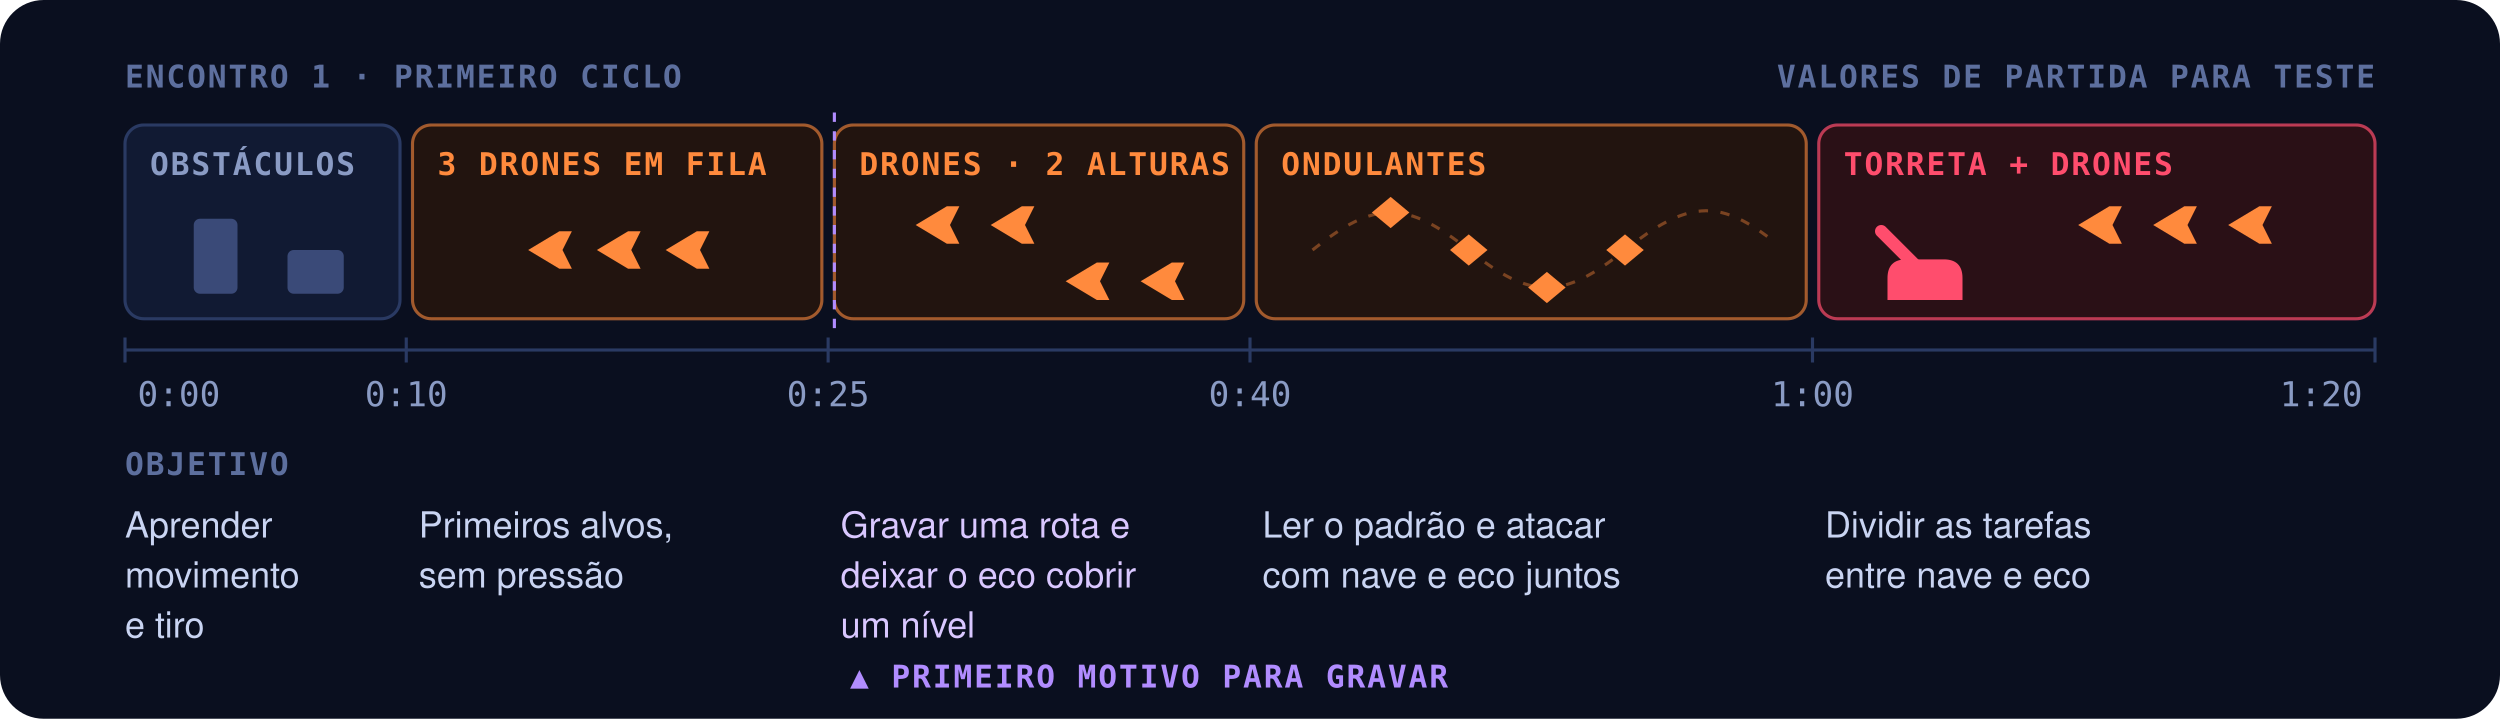
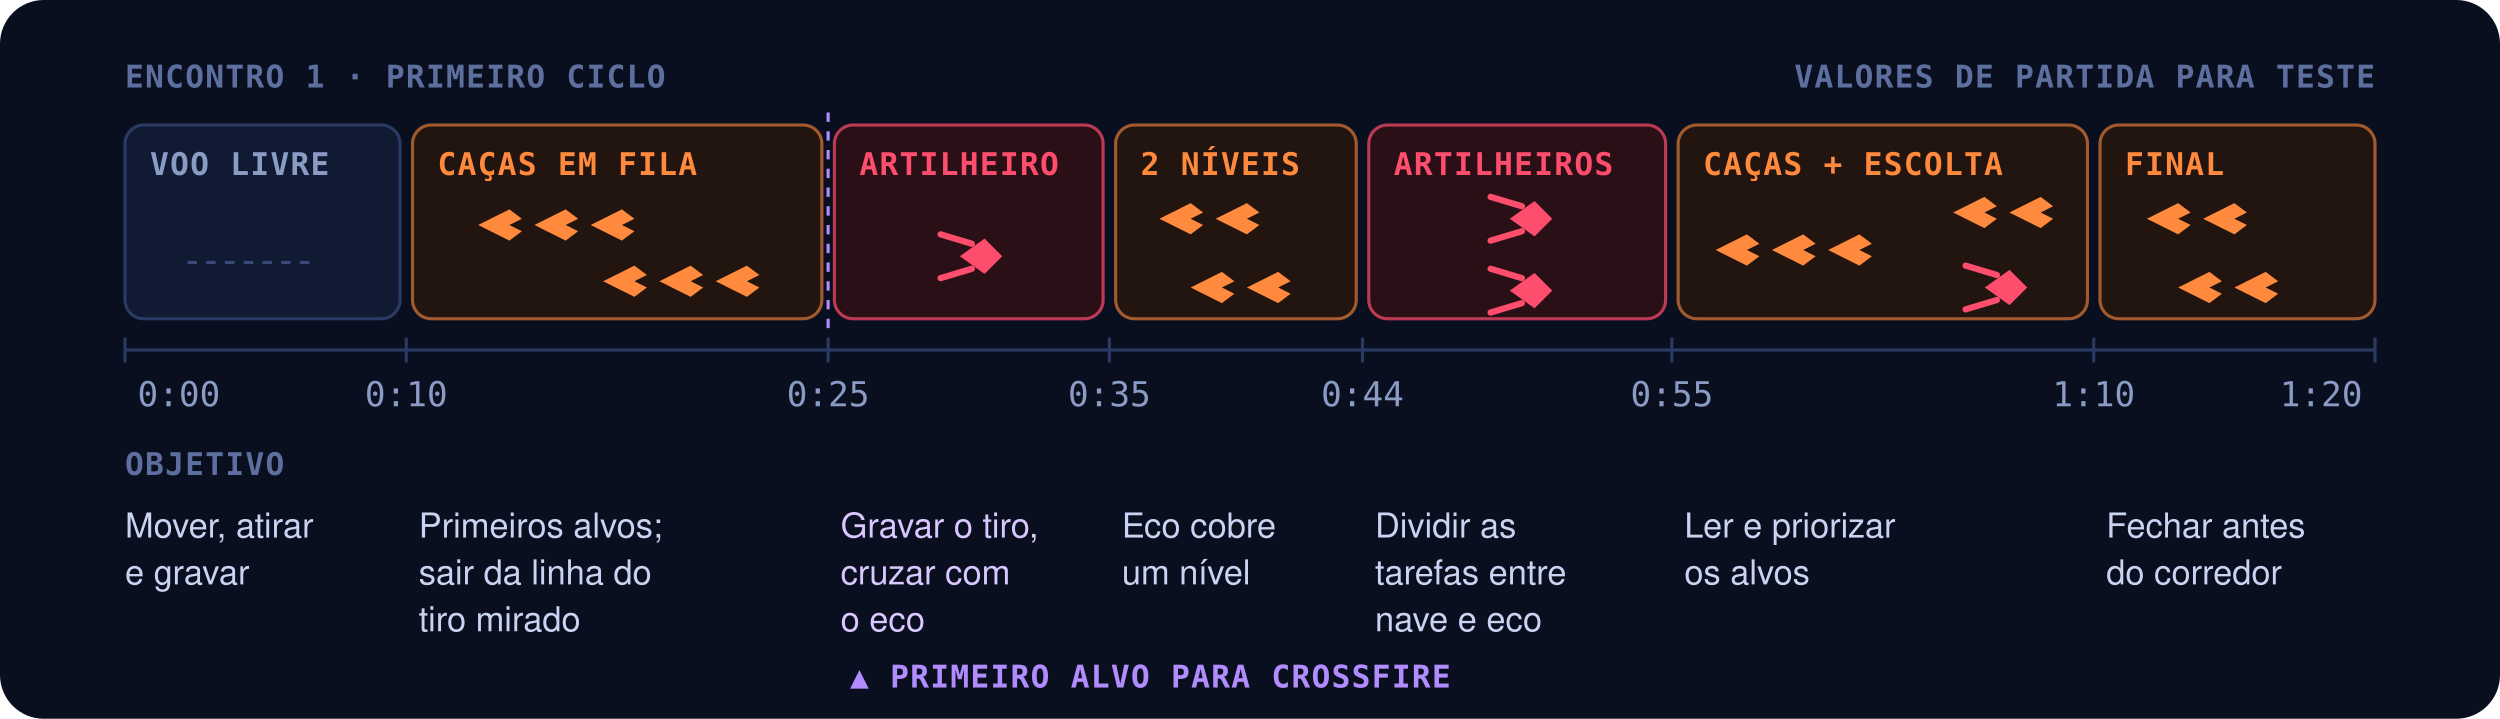
<svg xmlns="http://www.w3.org/2000/svg" viewBox="0 0 800 230" role="img" aria-labelledby="t d">
  <style>
-     .h{font:700 10px ui-monospace,SFMono-Regular,Menlo,Consolas,monospace;letter-spacing:.06em}
+     .h{font:700 10px ui-monospace,SFMono-Regular,Menlo,Consolas,monospace;letter-spacing:.04em}
    .m{font:400 11px ui-monospace,SFMono-Regular,Menlo,Consolas,monospace;fill:#8a9bc4}
-     .s{font:400 11.5px ui-sans-serif,system-ui,-apple-system,"Segoe UI",Helvetica,Arial,sans-serif;fill:#c9d4f2}
+     .s{font:400 11px ui-sans-serif,system-ui,-apple-system,"Segoe UI",Helvetica,Arial,sans-serif;fill:#c9d4f2}
  </style>
  <defs>
-     <path id="drone" d="M-7 0 L3 -6 L7 -6 L4 0 L7 6 L3 6 Z" />
-     <path id="wave" d="M-6 0 L0 -5 L6 0 L0 5 Z" />
+     <path id="f" d="M-7 0 L3 -5 L7 -2 L3 0 L7 2 L3 5 Z" />
+     <g id="g">
+       <path d="M-4 0 L3 -5 L8 0 L3 5 Z" />
+       <path d="M-11 -7 L-1 -4 M-11 7 L-1 4" fill="none" stroke-width="2" stroke-linecap="round" />
+     </g>
  </defs>
  <rect width="800" height="230" rx="14" fill="#0a0f1f" />
  <text x="40" y="28" class="h" fill="#5d6f9e">ENCONTRO 1 · PRIMEIRO CICLO</text>
  <text x="760" y="28" class="h" fill="#5d6f9e" text-anchor="end">VALORES DE PARTIDA PARA TESTE</text>
  <g stroke-width="1">
    <rect x="40" y="40" width="88" height="62" rx="6" fill="#111a33" stroke="#2a3a63" />
    <rect x="132" y="40" width="131" height="62" rx="6" fill="#22140f" stroke="#ff8a3d" stroke-opacity=".6" />
-     <rect x="267" y="40" width="131" height="62" rx="6" fill="#22140f" stroke="#ff8a3d" stroke-opacity=".6" />
-     <rect x="402" y="40" width="176" height="62" rx="6" fill="#22140f" stroke="#ff8a3d" stroke-opacity=".6" />
-     <rect x="582" y="40" width="178" height="62" rx="6" fill="#2a1016" stroke="#ff4d6d" stroke-opacity=".7" />
+     <rect x="267" y="40" width="86" height="62" rx="6" fill="#2a1016" stroke="#ff4d6d" stroke-opacity=".7" />
+     <rect x="357" y="40" width="77" height="62" rx="6" fill="#22140f" stroke="#ff8a3d" stroke-opacity=".6" />
+     <rect x="438" y="40" width="95" height="62" rx="6" fill="#2a1016" stroke="#ff4d6d" stroke-opacity=".7" />
+     <rect x="537" y="40" width="131" height="62" rx="6" fill="#22140f" stroke="#ff8a3d" stroke-opacity=".6" />
+     <rect x="672" y="40" width="88" height="62" rx="6" fill="#22140f" stroke="#ff8a3d" stroke-opacity=".6" />
  </g>
  <g class="h">
-     <text x="48" y="56" fill="#8a9bc4">OBSTÁCULOS</text>
-     <text x="140" y="56" fill="#ff8a3d">3 DRONES EM FILA</text>
-     <text x="275" y="56" fill="#ff8a3d">DRONES · 2 ALTURAS</text>
-     <text x="410" y="56" fill="#ff8a3d">ONDULANTES</text>
-     <text x="590" y="56" fill="#ff4d6d">TORRETA + DRONES</text>
+     <text x="48" y="56" fill="#8a9bc4">VOO LIVRE</text>
+     <text x="140" y="56" fill="#ff8a3d">CAÇAS EM FILA</text>
+     <text x="275" y="56" fill="#ff4d6d">ARTILHEIRO</text>
+     <text x="365" y="56" fill="#ff8a3d">2 NÍVEIS</text>
+     <text x="446" y="56" fill="#ff4d6d">ARTILHEIROS</text>
+     <text x="545" y="56" fill="#ff8a3d">CAÇAS + ESCOLTA</text>
+     <text x="680" y="56" fill="#ff8a3d">FINAL</text>
  </g>
-   <g fill="#3a4a78">
-     <rect x="62" y="70" width="14" height="24" rx="2" />
-     <rect x="92" y="80" width="18" height="14" rx="2" />
+   <path d="M60 84 h40" stroke="#3a4a78" stroke-dasharray="3 3" />
+   <g fill="#ff8a3d">
+     <use href="#f" x="160" y="72" />
+     <use href="#f" x="178" y="72" />
+     <use href="#f" x="196" y="72" />
+     <use href="#f" x="200" y="90" />
+     <use href="#f" x="218" y="90" />
+     <use href="#f" x="236" y="90" />
+   </g>
+   <g fill="#ff4d6d" stroke="#ff4d6d">
+     <use href="#g" x="312" y="82" />
  </g>
  <g fill="#ff8a3d">
-     <use href="#drone" x="176" y="80" />
-     <use href="#drone" x="198" y="80" />
-     <use href="#drone" x="220" y="80" />
+     <use href="#f" x="378" y="70" />
+     <use href="#f" x="396" y="70" />
+     <use href="#f" x="388" y="92" />
+     <use href="#f" x="406" y="92" />
+   </g>
+   <g fill="#ff4d6d" stroke="#ff4d6d">
+     <use href="#g" x="488" y="70" />
+     <use href="#g" x="488" y="93" />
  </g>
  <g fill="#ff8a3d">
-     <use href="#drone" x="300" y="72" />
-     <use href="#drone" x="324" y="72" />
-     <use href="#drone" x="348" y="90" />
-     <use href="#drone" x="372" y="90" />
+     <use href="#f" x="556" y="80" />
+     <use href="#f" x="574" y="80" />
+     <use href="#f" x="592" y="80" />
+     <use href="#f" x="632" y="68" />
+     <use href="#f" x="650" y="68" />
  </g>
-   <path d="M420 80 C440 64 450 64 470 80 S500 96 520 80 S550 64 566 76" fill="none" stroke="#ff8a3d" stroke-opacity=".4" stroke-dasharray="3 4" />
-   <g fill="#ff8a3d">
-     <use href="#wave" x="445" y="68" />
-     <use href="#wave" x="470" y="80" />
-     <use href="#wave" x="495" y="92" />
-     <use href="#wave" x="520" y="80" />
-   </g>
-   <g transform="translate(616 96)">
-     <path d="M-12 0 V-7 Q-12 -13 -6 -13 H6 Q12 -13 12 -7 V0 Z" fill="#ff4d6d" />
-     <path d="M-3 -11 L-14 -22" stroke="#ff4d6d" stroke-width="4" stroke-linecap="round" />
+   <g fill="#ff4d6d" stroke="#ff4d6d">
+     <use href="#g" x="640" y="92" />
  </g>
  <g fill="#ff8a3d">
-     <use href="#drone" x="672" y="72" />
-     <use href="#drone" x="696" y="72" />
-     <use href="#drone" x="720" y="72" />
+     <use href="#f" x="694" y="70" />
+     <use href="#f" x="712" y="70" />
+     <use href="#f" x="704" y="92" />
+     <use href="#f" x="722" y="92" />
  </g>
-   <path d="M267 36 V108" stroke="#b18cff" stroke-dasharray="3 3" />
+   <path d="M265 36 V108" stroke="#b18cff" stroke-dasharray="3 3" />
  <path d="M40 112 H760" stroke="#2a3a63" />
  <g stroke="#2a3a63">
-     <path d="M40 108V116M130 108V116M265 108V116M400 108V116M580 108V116M760 108V116" />
+     <path d="M40 108V116M130 108V116M265 108V116M355 108V116M436 108V116M535 108V116M670 108V116M760 108V116" />
  </g>
  <g class="m" text-anchor="middle">
    <text x="44" y="130" text-anchor="start">0:00</text>
    <text x="130" y="130">0:10</text>
    <text x="265" y="130">0:25</text>
-     <text x="400" y="130">0:40</text>
-     <text x="580" y="130">1:00</text>
+     <text x="355" y="130">0:35</text>
+     <text x="436" y="130">0:44</text>
+     <text x="535" y="130">0:55</text>
+     <text x="670" y="130">1:10</text>
    <text x="756" y="130" text-anchor="end">1:20</text>
  </g>
  <text x="40" y="152" class="h" fill="#5d6f9e">OBJETIVO</text>
  <g class="s">
-     <text x="40" y="172">Aprender</text>
-     <text x="40" y="188">movimento</text>
-     <text x="40" y="204">e tiro</text>
-     <text x="134" y="172">Primeiros alvos,</text>
-     <text x="134" y="188">sem pressão</text>
-     <text x="269" y="172" fill="#d9c7ff">Gravar uma rota e</text>
-     <text x="269" y="188" fill="#d9c7ff">deixar o eco cobrir</text>
-     <text x="269" y="204" fill="#d9c7ff">um nível</text>
-     <text x="404" y="172">Ler o padrão e atacar</text>
-     <text x="404" y="188">com nave e eco juntos</text>
-     <text x="584" y="172">Dividir as tarefas</text>
-     <text x="584" y="188">entre nave e eco</text>
+     <text x="40" y="172">Mover, atirar</text>
+     <text x="40" y="187">e gravar</text>
+     <text x="134" y="172">Primeiros alvos;</text>
+     <text x="134" y="187">sair da linha do</text>
+     <text x="134" y="202">tiro mirado</text>
+     <text x="269" y="172" fill="#d9c7ff">Gravar o tiro,</text>
+     <text x="269" y="187" fill="#d9c7ff">cruzar com</text>
+     <text x="269" y="202" fill="#d9c7ff">o eco</text>
+     <text x="359" y="172">Eco cobre</text>
+     <text x="359" y="187">um nível</text>
+     <text x="440" y="172">Dividir as</text>
+     <text x="440" y="187">tarefas entre</text>
+     <text x="440" y="202">nave e eco</text>
+     <text x="539" y="172">Ler e priorizar</text>
+     <text x="539" y="187">os alvos</text>
+     <text x="674" y="172">Fechar antes</text>
+     <text x="674" y="187">do corredor</text>
  </g>
-   <text x="272" y="220" class="h" fill="#b18cff">▲ PRIMEIRO MOTIVO PARA GRAVAR</text>
+   <text x="272" y="220" class="h" fill="#b18cff">▲ PRIMEIRO ALVO PARA CROSSFIRE</text>
</svg>
